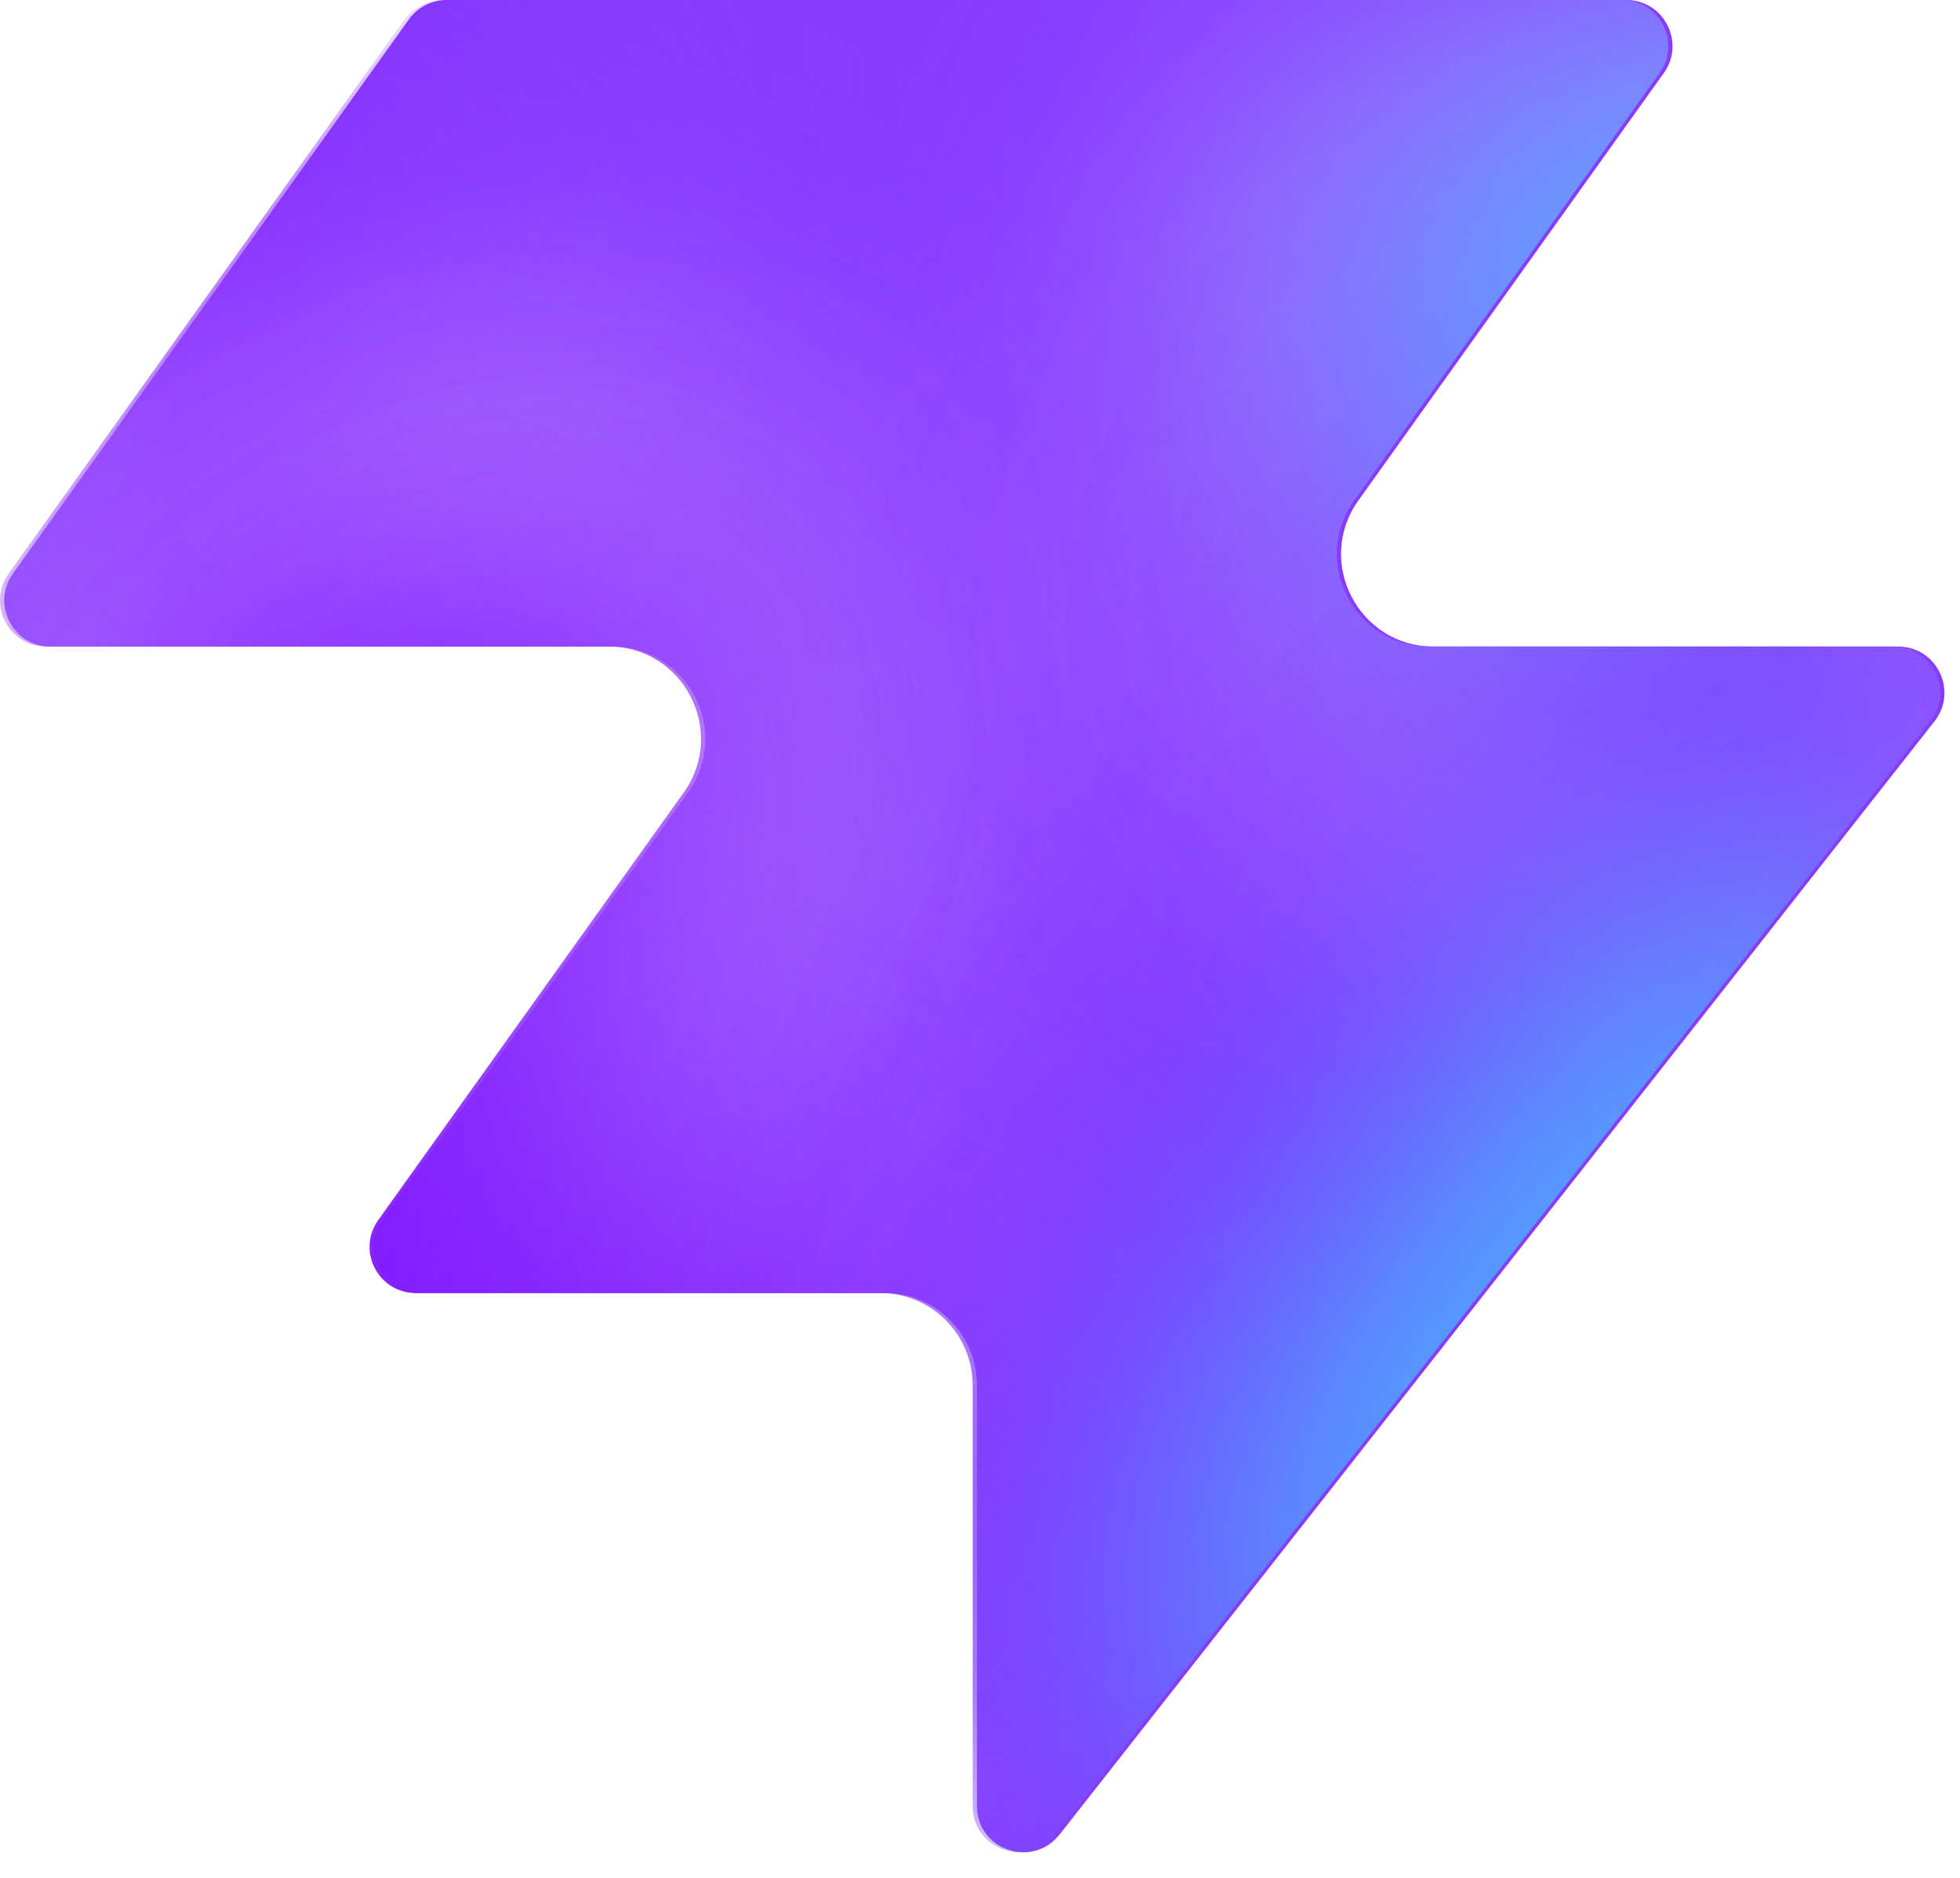
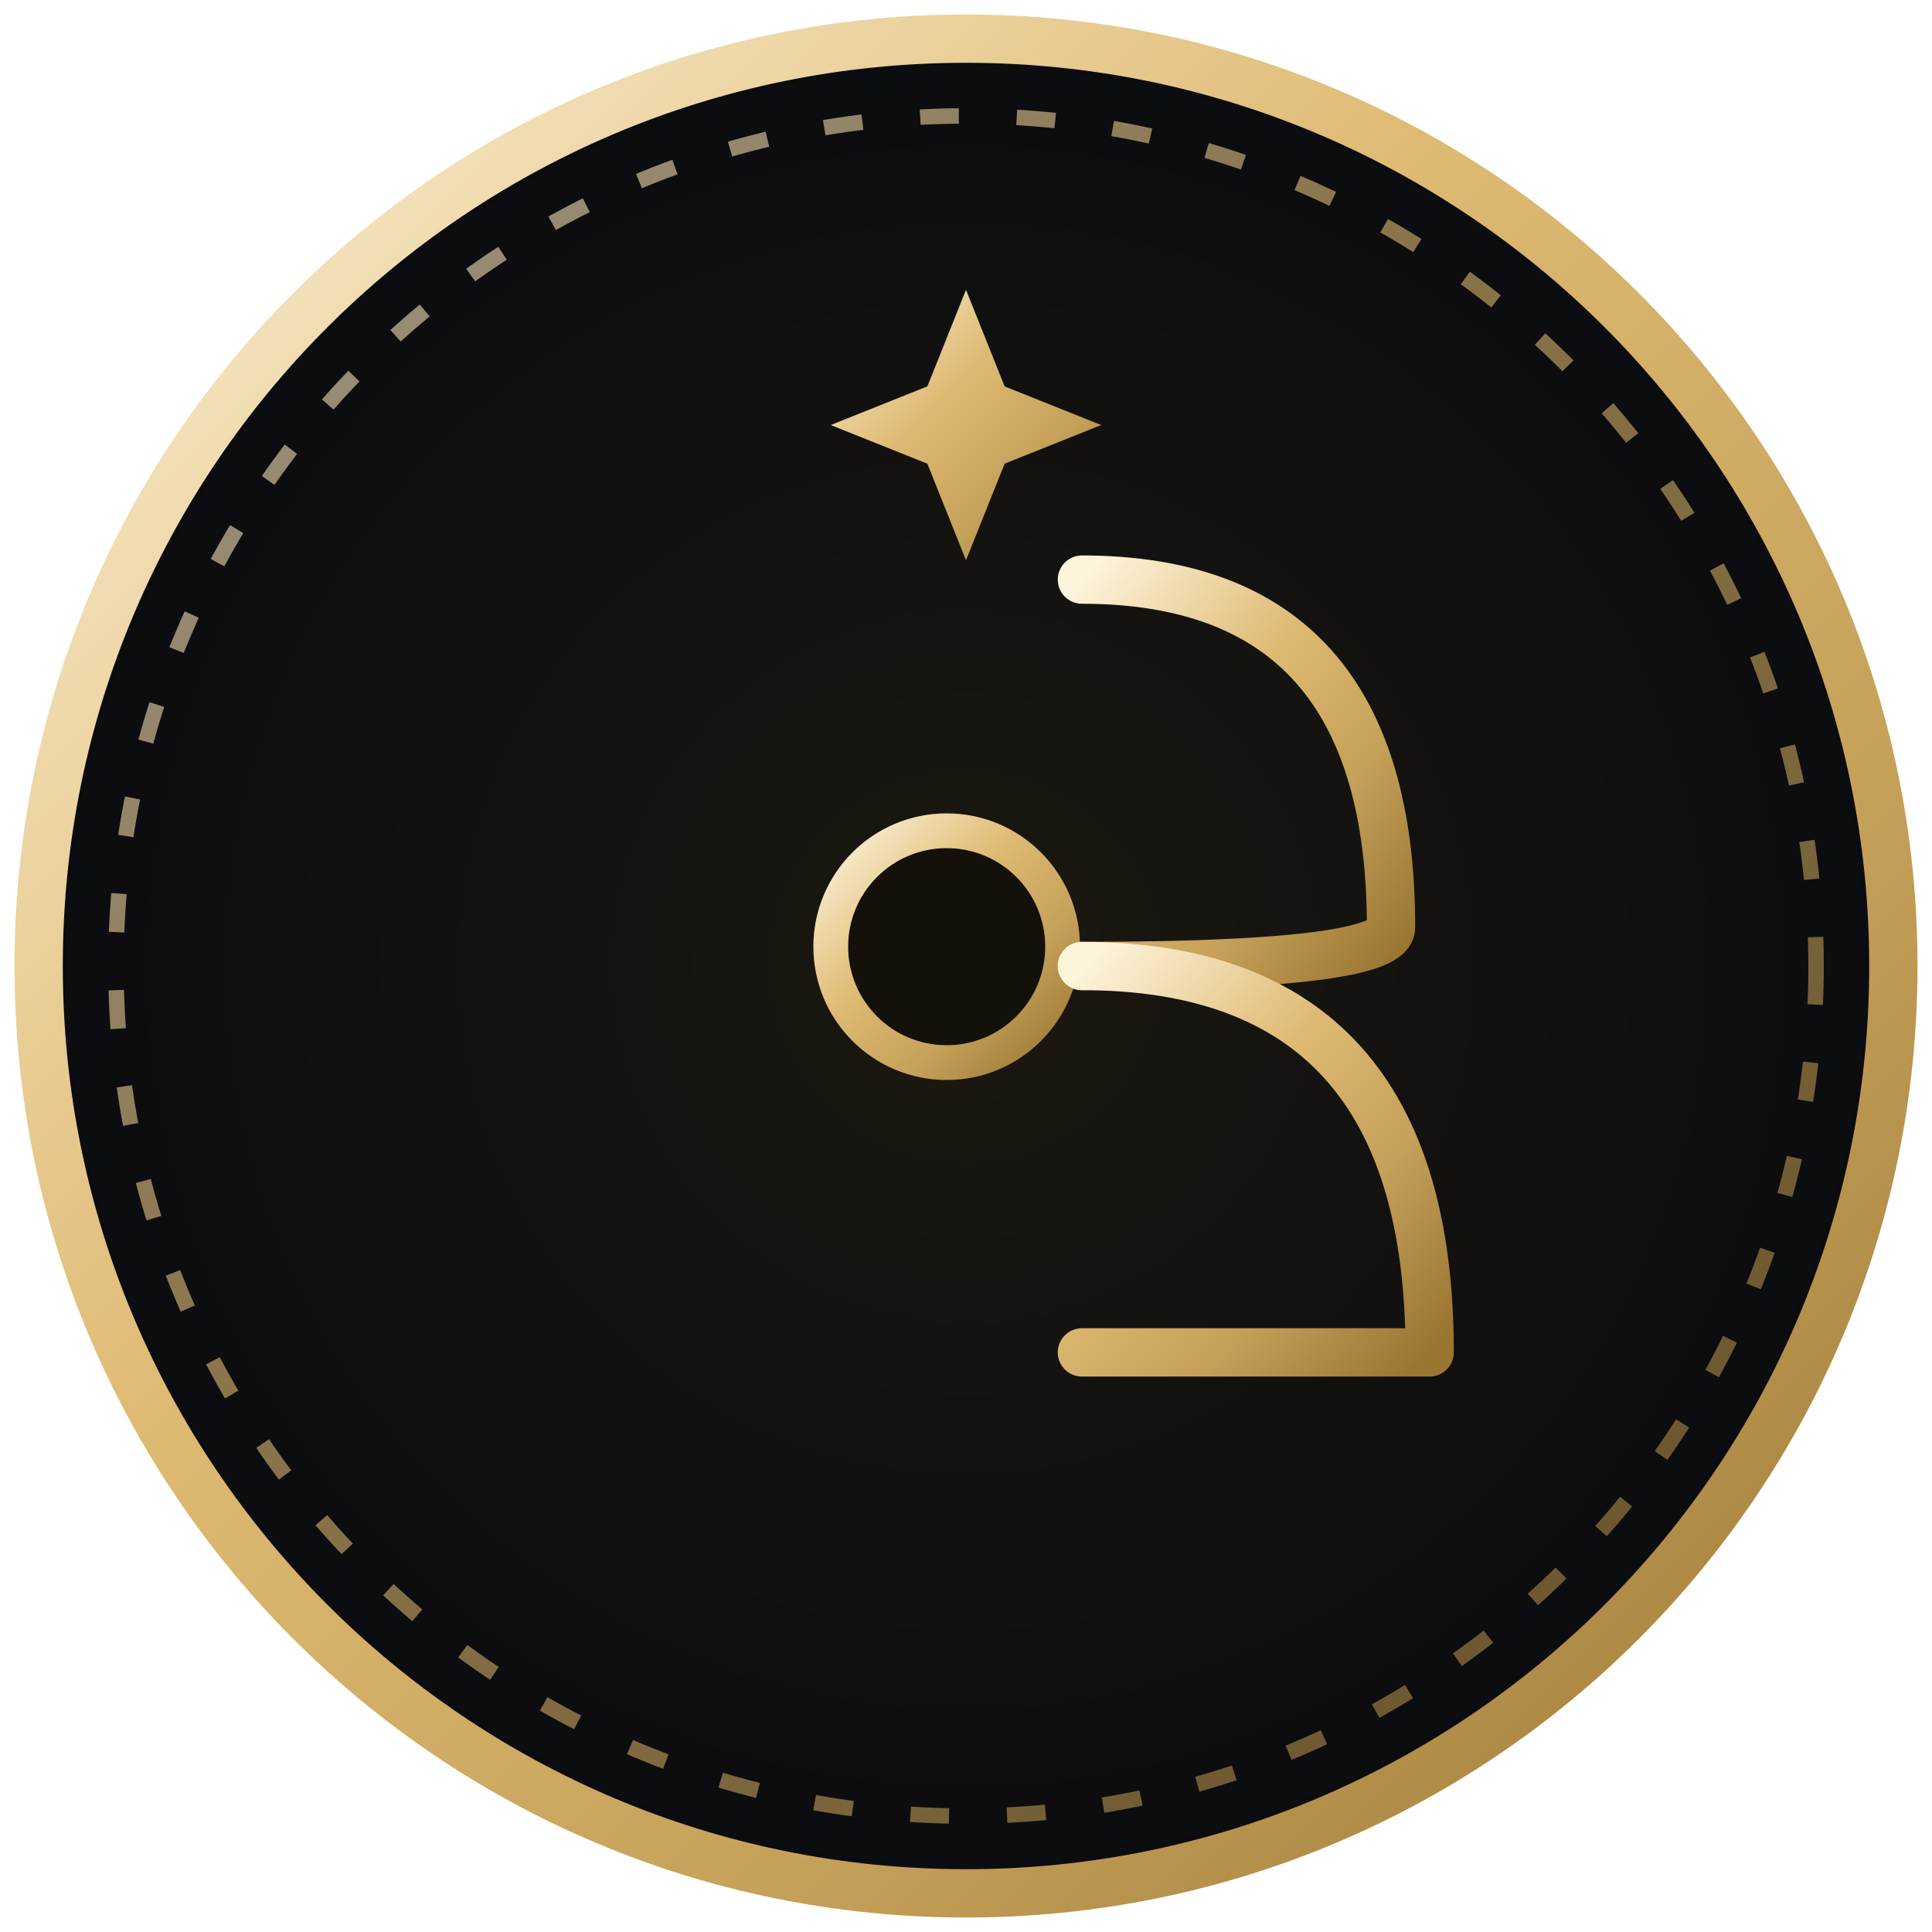
- <svg xmlns="http://www.w3.org/2000/svg" width="48" height="46" fill="none" viewBox="0 0 48 46">
-   <path fill="#863bff" d="M25.946 44.938c-.664.845-2.021.375-2.021-.698V33.937a2.26 2.26 0 0 0-2.262-2.262H10.287c-.92 0-1.456-1.04-.92-1.788l7.48-10.471c1.07-1.497 0-3.578-1.842-3.578H1.237c-.92 0-1.456-1.04-.92-1.788L10.013.474c.214-.297.556-.474.92-.474h28.894c.92 0 1.456 1.04.92 1.788l-7.48 10.471c-1.07 1.498 0 3.579 1.842 3.579h11.377c.943 0 1.473 1.088.89 1.83L25.947 44.94z" style="fill:#863bff;fill:color(display-p3 .525 .23 1);fill-opacity:1" />
-   <mask id="a" width="48" height="46" x="0" y="0" maskUnits="userSpaceOnUse" style="mask-type:alpha">
-     <path fill="#000" d="M25.842 44.938c-.664.844-2.021.375-2.021-.698V33.937a2.26 2.26 0 0 0-2.262-2.262H10.183c-.92 0-1.456-1.04-.92-1.788l7.48-10.471c1.07-1.498 0-3.579-1.842-3.579H1.133c-.92 0-1.456-1.04-.92-1.787L9.91.473c.214-.297.556-.474.92-.474h28.894c.92 0 1.456 1.04.92 1.788l-7.48 10.471c-1.07 1.498 0 3.578 1.842 3.578h11.377c.943 0 1.473 1.088.89 1.832L25.843 44.94z" style="fill:#000;fill-opacity:1" />
-   </mask>
-   <g mask="url(#a)">
-     <g filter="url(#b)">
-       <ellipse cx="5.508" cy="14.704" fill="#ede6ff" rx="5.508" ry="14.704" style="fill:#ede6ff;fill:color(display-p3 .927 .903 1);fill-opacity:1" transform="matrix(.00324 1 1 -.00324 -4.47 31.516)" />
-     </g>
-     <g filter="url(#c)">
-       <ellipse cx="10.399" cy="29.851" fill="#ede6ff" rx="10.399" ry="29.851" style="fill:#ede6ff;fill:color(display-p3 .927 .903 1);fill-opacity:1" transform="matrix(.00324 1 1 -.00324 -39.328 7.883)" />
-     </g>
-     <g filter="url(#d)">
-       <ellipse cx="5.508" cy="30.487" fill="#7e14ff" rx="5.508" ry="30.487" style="fill:#7e14ff;fill:color(display-p3 .492 .077 1);fill-opacity:1" transform="rotate(89.814 -25.913 -14.639)scale(1 -1)" />
-     </g>
-     <g filter="url(#e)">
-       <ellipse cx="5.508" cy="30.599" fill="#7e14ff" rx="5.508" ry="30.599" style="fill:#7e14ff;fill:color(display-p3 .492 .077 1);fill-opacity:1" transform="rotate(89.814 -32.644 -3.334)scale(1 -1)" />
-     </g>
-     <g filter="url(#f)">
-       <ellipse cx="5.508" cy="30.599" fill="#7e14ff" rx="5.508" ry="30.599" style="fill:#7e14ff;fill:color(display-p3 .492 .077 1);fill-opacity:1" transform="matrix(.00324 1 1 -.00324 -34.34 30.47)" />
-     </g>
-     <g filter="url(#g)">
-       <ellipse cx="14.072" cy="22.078" fill="#ede6ff" rx="14.072" ry="22.078" style="fill:#ede6ff;fill:color(display-p3 .927 .903 1);fill-opacity:1" transform="rotate(93.35 24.506 48.493)scale(-1 1)" />
-     </g>
-     <g filter="url(#h)">
-       <ellipse cx="3.47" cy="21.501" fill="#7e14ff" rx="3.47" ry="21.501" style="fill:#7e14ff;fill:color(display-p3 .492 .077 1);fill-opacity:1" transform="rotate(89.009 28.708 47.59)scale(-1 1)" />
-     </g>
-     <g filter="url(#i)">
-       <ellipse cx="3.47" cy="21.501" fill="#7e14ff" rx="3.47" ry="21.501" style="fill:#7e14ff;fill:color(display-p3 .492 .077 1);fill-opacity:1" transform="rotate(89.009 28.708 47.59)scale(-1 1)" />
-     </g>
-     <g filter="url(#j)">
-       <ellipse cx=".387" cy="8.972" fill="#7e14ff" rx="4.407" ry="29.108" style="fill:#7e14ff;fill:color(display-p3 .492 .077 1);fill-opacity:1" transform="rotate(39.51 .387 8.972)" />
-     </g>
-     <g filter="url(#k)">
-       <ellipse cx="47.523" cy="-6.092" fill="#7e14ff" rx="4.407" ry="29.108" style="fill:#7e14ff;fill:color(display-p3 .492 .077 1);fill-opacity:1" transform="rotate(37.892 47.523 -6.092)" />
-     </g>
-     <g filter="url(#l)">
-       <ellipse cx="41.412" cy="6.333" fill="#47bfff" rx="5.971" ry="9.665" style="fill:#47bfff;fill:color(display-p3 .28 .748 1);fill-opacity:1" transform="rotate(37.892 41.412 6.333)" />
-     </g>
-     <g filter="url(#m)">
-       <ellipse cx="-1.879" cy="38.332" fill="#7e14ff" rx="4.407" ry="29.108" style="fill:#7e14ff;fill:color(display-p3 .492 .077 1);fill-opacity:1" transform="rotate(37.892 -1.88 38.332)" />
-     </g>
-     <g filter="url(#n)">
-       <ellipse cx="-1.879" cy="38.332" fill="#7e14ff" rx="4.407" ry="29.108" style="fill:#7e14ff;fill:color(display-p3 .492 .077 1);fill-opacity:1" transform="rotate(37.892 -1.88 38.332)" />
-     </g>
-     <g filter="url(#o)">
-       <ellipse cx="35.651" cy="29.907" fill="#7e14ff" rx="4.407" ry="29.108" style="fill:#7e14ff;fill:color(display-p3 .492 .077 1);fill-opacity:1" transform="rotate(37.892 35.651 29.907)" />
-     </g>
-     <g filter="url(#p)">
-       <ellipse cx="38.418" cy="32.4" fill="#47bfff" rx="5.971" ry="15.297" style="fill:#47bfff;fill:color(display-p3 .28 .748 1);fill-opacity:1" transform="rotate(37.892 38.418 32.4)" />
-     </g>
+ <svg xmlns="http://www.w3.org/2000/svg" viewBox="0 0 100 100" width="100" height="100">
+   <defs>
+     <linearGradient id="goldGrad" x1="0%" y1="0%" x2="100%" y2="100%">
+       <stop offset="0%" stop-color="#fdf4dc" />
+       <stop offset="40%" stop-color="#dfba73" />
+       <stop offset="70%" stop-color="#c5a059" />
+       <stop offset="100%" stop-color="#9a7632" />
+     </linearGradient>
+     <radialGradient id="bgGlow" cx="50%" cy="50%" r="50%">
+       <stop offset="0%" stop-color="#1c1810" />
+       <stop offset="100%" stop-color="#0b0c10" />
+     </radialGradient>
+   </defs>
+   <circle cx="50" cy="50" r="48" fill="url(#bgGlow)" stroke="url(#goldGrad)" stroke-width="2.5" />
+   <circle cx="50" cy="50" r="44" fill="none" stroke="url(#goldGrad)" stroke-width="0.8" stroke-dasharray="2 3" opacity="0.6" />
+   <g fill="none" stroke="url(#goldGrad)" stroke-linecap="round" stroke-linejoin="round">
+     <line x1="28" y1="30" x2="28" y2="70" stroke-width="3" />
+     <line x1="42" y1="30" x2="42" y2="70" stroke-width="3" />
+     <line x1="28" y1="49" x2="42" y2="49" stroke-width="2.5" />
+     <circle cx="49" cy="49" r="6" stroke-width="1.8" fill="#14110b" />
+     <path d="M 56 30 L 56 70" stroke-width="3" />
+     <path d="M 56 30 Q 72 30 72 48 Q 72 50 56 50" stroke-width="2.5" />
+     <path d="M 56 50 Q 74 50 74 70 L 56 70" stroke-width="2.5" />
  </g>
-   <defs>
-     <filter id="b" width="60.045" height="41.654" x="-19.77" y="16.149" color-interpolation-filters="sRGB" filterUnits="userSpaceOnUse">
-       <feFlood flood-opacity="0" result="BackgroundImageFix" />
-       <feBlend in="SourceGraphic" in2="BackgroundImageFix" result="shape" />
-       <feGaussianBlur result="effect1_foregroundBlur_2002_17158" stdDeviation="7.659" />
-     </filter>
-     <filter id="c" width="90.34" height="51.437" x="-54.613" y="-7.533" color-interpolation-filters="sRGB" filterUnits="userSpaceOnUse">
-       <feFlood flood-opacity="0" result="BackgroundImageFix" />
-       <feBlend in="SourceGraphic" in2="BackgroundImageFix" result="shape" />
-       <feGaussianBlur result="effect1_foregroundBlur_2002_17158" stdDeviation="7.659" />
-     </filter>
-     <filter id="d" width="79.355" height="29.4" x="-49.64" y="2.03" color-interpolation-filters="sRGB" filterUnits="userSpaceOnUse">
-       <feFlood flood-opacity="0" result="BackgroundImageFix" />
-       <feBlend in="SourceGraphic" in2="BackgroundImageFix" result="shape" />
-       <feGaussianBlur result="effect1_foregroundBlur_2002_17158" stdDeviation="4.596" />
-     </filter>
-     <filter id="e" width="79.579" height="29.4" x="-45.045" y="20.029" color-interpolation-filters="sRGB" filterUnits="userSpaceOnUse">
-       <feFlood flood-opacity="0" result="BackgroundImageFix" />
-       <feBlend in="SourceGraphic" in2="BackgroundImageFix" result="shape" />
-       <feGaussianBlur result="effect1_foregroundBlur_2002_17158" stdDeviation="4.596" />
-     </filter>
-     <filter id="f" width="79.579" height="29.4" x="-43.513" y="21.178" color-interpolation-filters="sRGB" filterUnits="userSpaceOnUse">
-       <feFlood flood-opacity="0" result="BackgroundImageFix" />
-       <feBlend in="SourceGraphic" in2="BackgroundImageFix" result="shape" />
-       <feGaussianBlur result="effect1_foregroundBlur_2002_17158" stdDeviation="4.596" />
-     </filter>
-     <filter id="g" width="74.749" height="58.852" x="15.756" y="-17.901" color-interpolation-filters="sRGB" filterUnits="userSpaceOnUse">
-       <feFlood flood-opacity="0" result="BackgroundImageFix" />
-       <feBlend in="SourceGraphic" in2="BackgroundImageFix" result="shape" />
-       <feGaussianBlur result="effect1_foregroundBlur_2002_17158" stdDeviation="7.659" />
-     </filter>
-     <filter id="h" width="61.377" height="25.362" x="23.548" y="2.284" color-interpolation-filters="sRGB" filterUnits="userSpaceOnUse">
-       <feFlood flood-opacity="0" result="BackgroundImageFix" />
-       <feBlend in="SourceGraphic" in2="BackgroundImageFix" result="shape" />
-       <feGaussianBlur result="effect1_foregroundBlur_2002_17158" stdDeviation="4.596" />
-     </filter>
-     <filter id="i" width="61.377" height="25.362" x="23.548" y="2.284" color-interpolation-filters="sRGB" filterUnits="userSpaceOnUse">
-       <feFlood flood-opacity="0" result="BackgroundImageFix" />
-       <feBlend in="SourceGraphic" in2="BackgroundImageFix" result="shape" />
-       <feGaussianBlur result="effect1_foregroundBlur_2002_17158" stdDeviation="4.596" />
-     </filter>
-     <filter id="j" width="56.045" height="63.649" x="-27.636" y="-22.853" color-interpolation-filters="sRGB" filterUnits="userSpaceOnUse">
-       <feFlood flood-opacity="0" result="BackgroundImageFix" />
-       <feBlend in="SourceGraphic" in2="BackgroundImageFix" result="shape" />
-       <feGaussianBlur result="effect1_foregroundBlur_2002_17158" stdDeviation="4.596" />
-     </filter>
-     <filter id="k" width="54.814" height="64.646" x="20.116" y="-38.415" color-interpolation-filters="sRGB" filterUnits="userSpaceOnUse">
-       <feFlood flood-opacity="0" result="BackgroundImageFix" />
-       <feBlend in="SourceGraphic" in2="BackgroundImageFix" result="shape" />
-       <feGaussianBlur result="effect1_foregroundBlur_2002_17158" stdDeviation="4.596" />
-     </filter>
-     <filter id="l" width="33.541" height="35.313" x="24.641" y="-11.323" color-interpolation-filters="sRGB" filterUnits="userSpaceOnUse">
-       <feFlood flood-opacity="0" result="BackgroundImageFix" />
-       <feBlend in="SourceGraphic" in2="BackgroundImageFix" result="shape" />
-       <feGaussianBlur result="effect1_foregroundBlur_2002_17158" stdDeviation="4.596" />
-     </filter>
-     <filter id="m" width="54.814" height="64.646" x="-29.286" y="6.009" color-interpolation-filters="sRGB" filterUnits="userSpaceOnUse">
-       <feFlood flood-opacity="0" result="BackgroundImageFix" />
-       <feBlend in="SourceGraphic" in2="BackgroundImageFix" result="shape" />
-       <feGaussianBlur result="effect1_foregroundBlur_2002_17158" stdDeviation="4.596" />
-     </filter>
-     <filter id="n" width="54.814" height="64.646" x="-29.286" y="6.009" color-interpolation-filters="sRGB" filterUnits="userSpaceOnUse">
-       <feFlood flood-opacity="0" result="BackgroundImageFix" />
-       <feBlend in="SourceGraphic" in2="BackgroundImageFix" result="shape" />
-       <feGaussianBlur result="effect1_foregroundBlur_2002_17158" stdDeviation="4.596" />
-     </filter>
-     <filter id="o" width="54.814" height="64.646" x="8.244" y="-2.416" color-interpolation-filters="sRGB" filterUnits="userSpaceOnUse">
-       <feFlood flood-opacity="0" result="BackgroundImageFix" />
-       <feBlend in="SourceGraphic" in2="BackgroundImageFix" result="shape" />
-       <feGaussianBlur result="effect1_foregroundBlur_2002_17158" stdDeviation="4.596" />
-     </filter>
-     <filter id="p" width="39.409" height="43.623" x="18.713" y="10.588" color-interpolation-filters="sRGB" filterUnits="userSpaceOnUse">
-       <feFlood flood-opacity="0" result="BackgroundImageFix" />
-       <feBlend in="SourceGraphic" in2="BackgroundImageFix" result="shape" />
-       <feGaussianBlur result="effect1_foregroundBlur_2002_17158" stdDeviation="4.596" />
-     </filter>
-   </defs>
+   <polygon points="50,15 52,20 57,22 52,24 50,29 48,24 43,22 48,20" fill="url(#goldGrad)" />
</svg>
